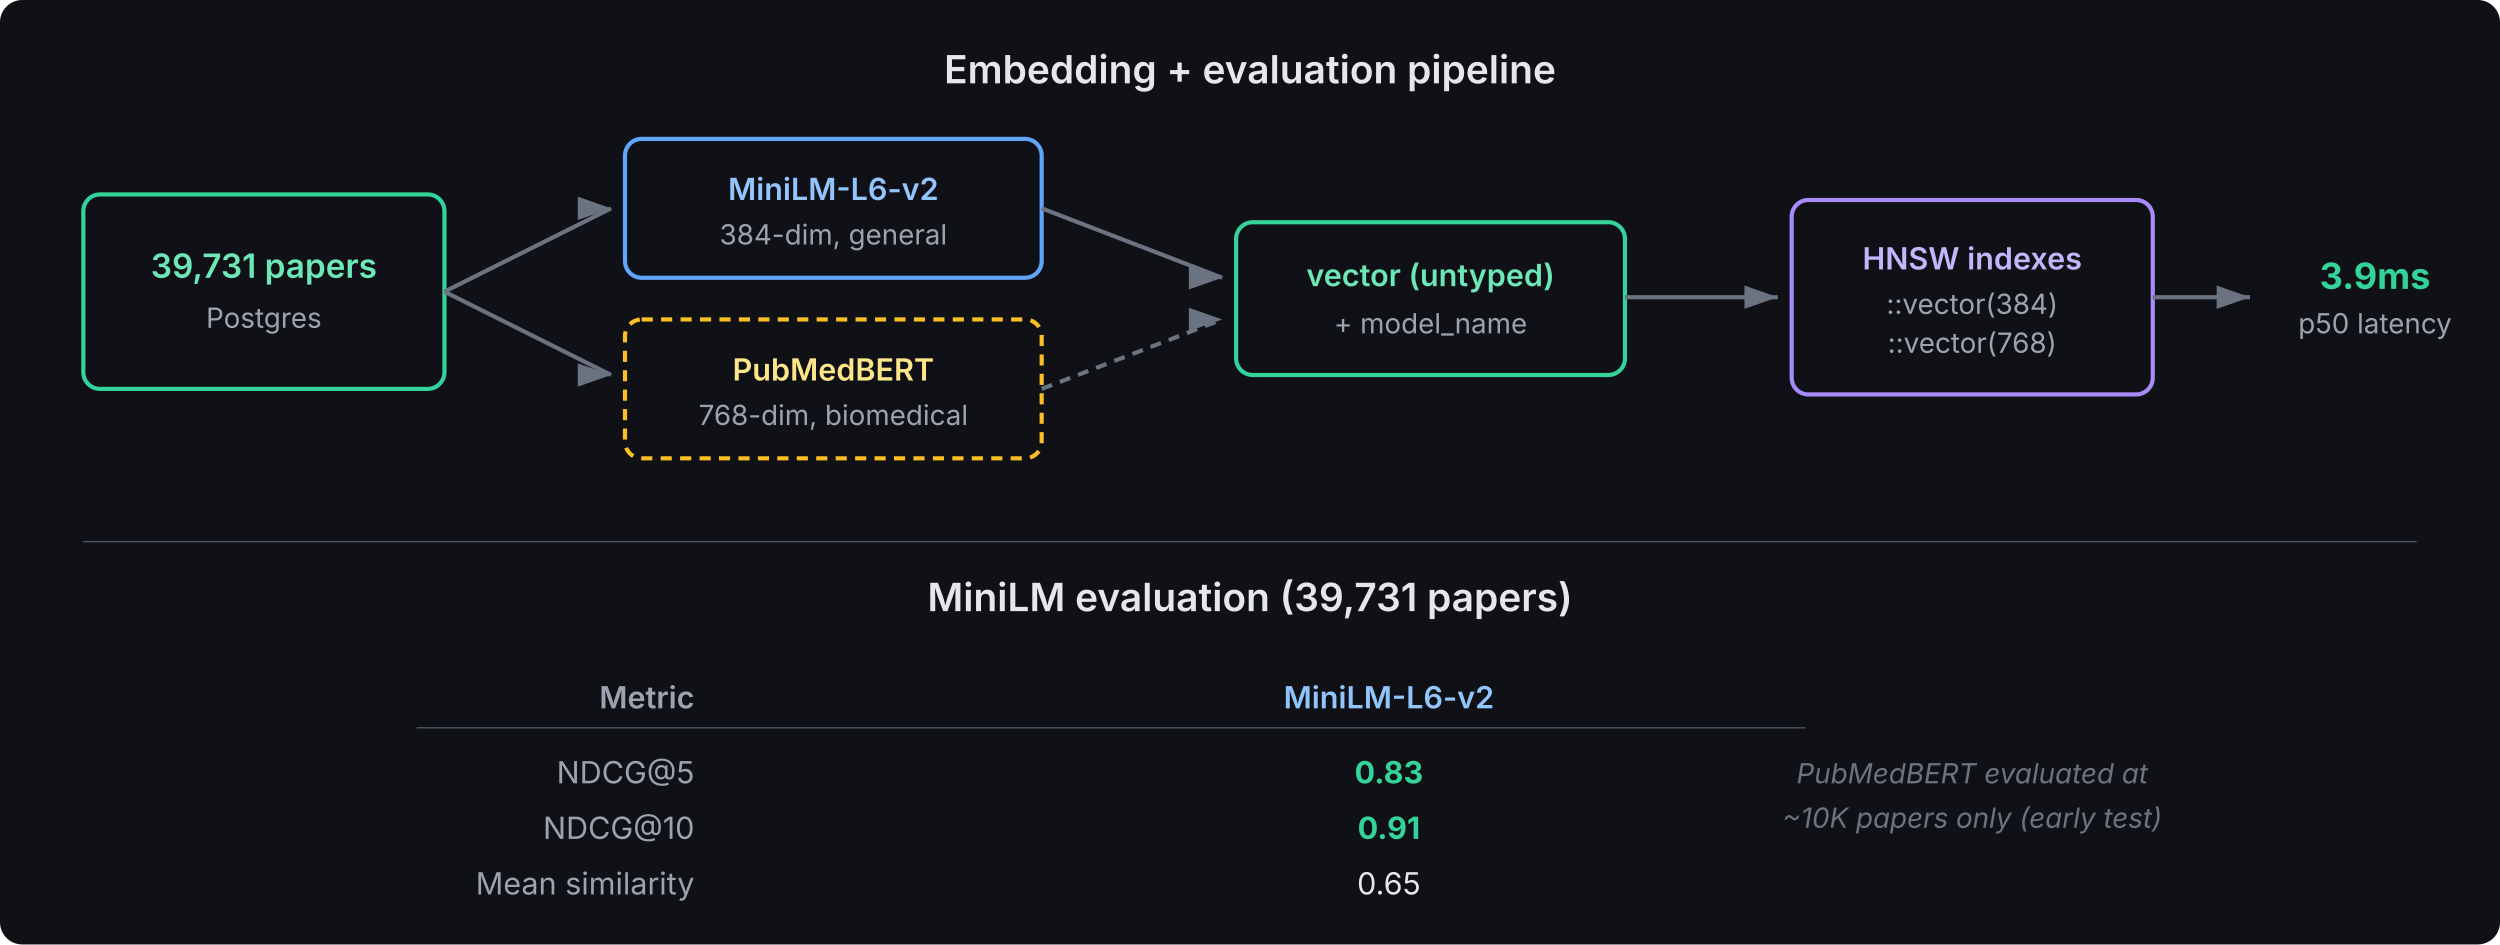
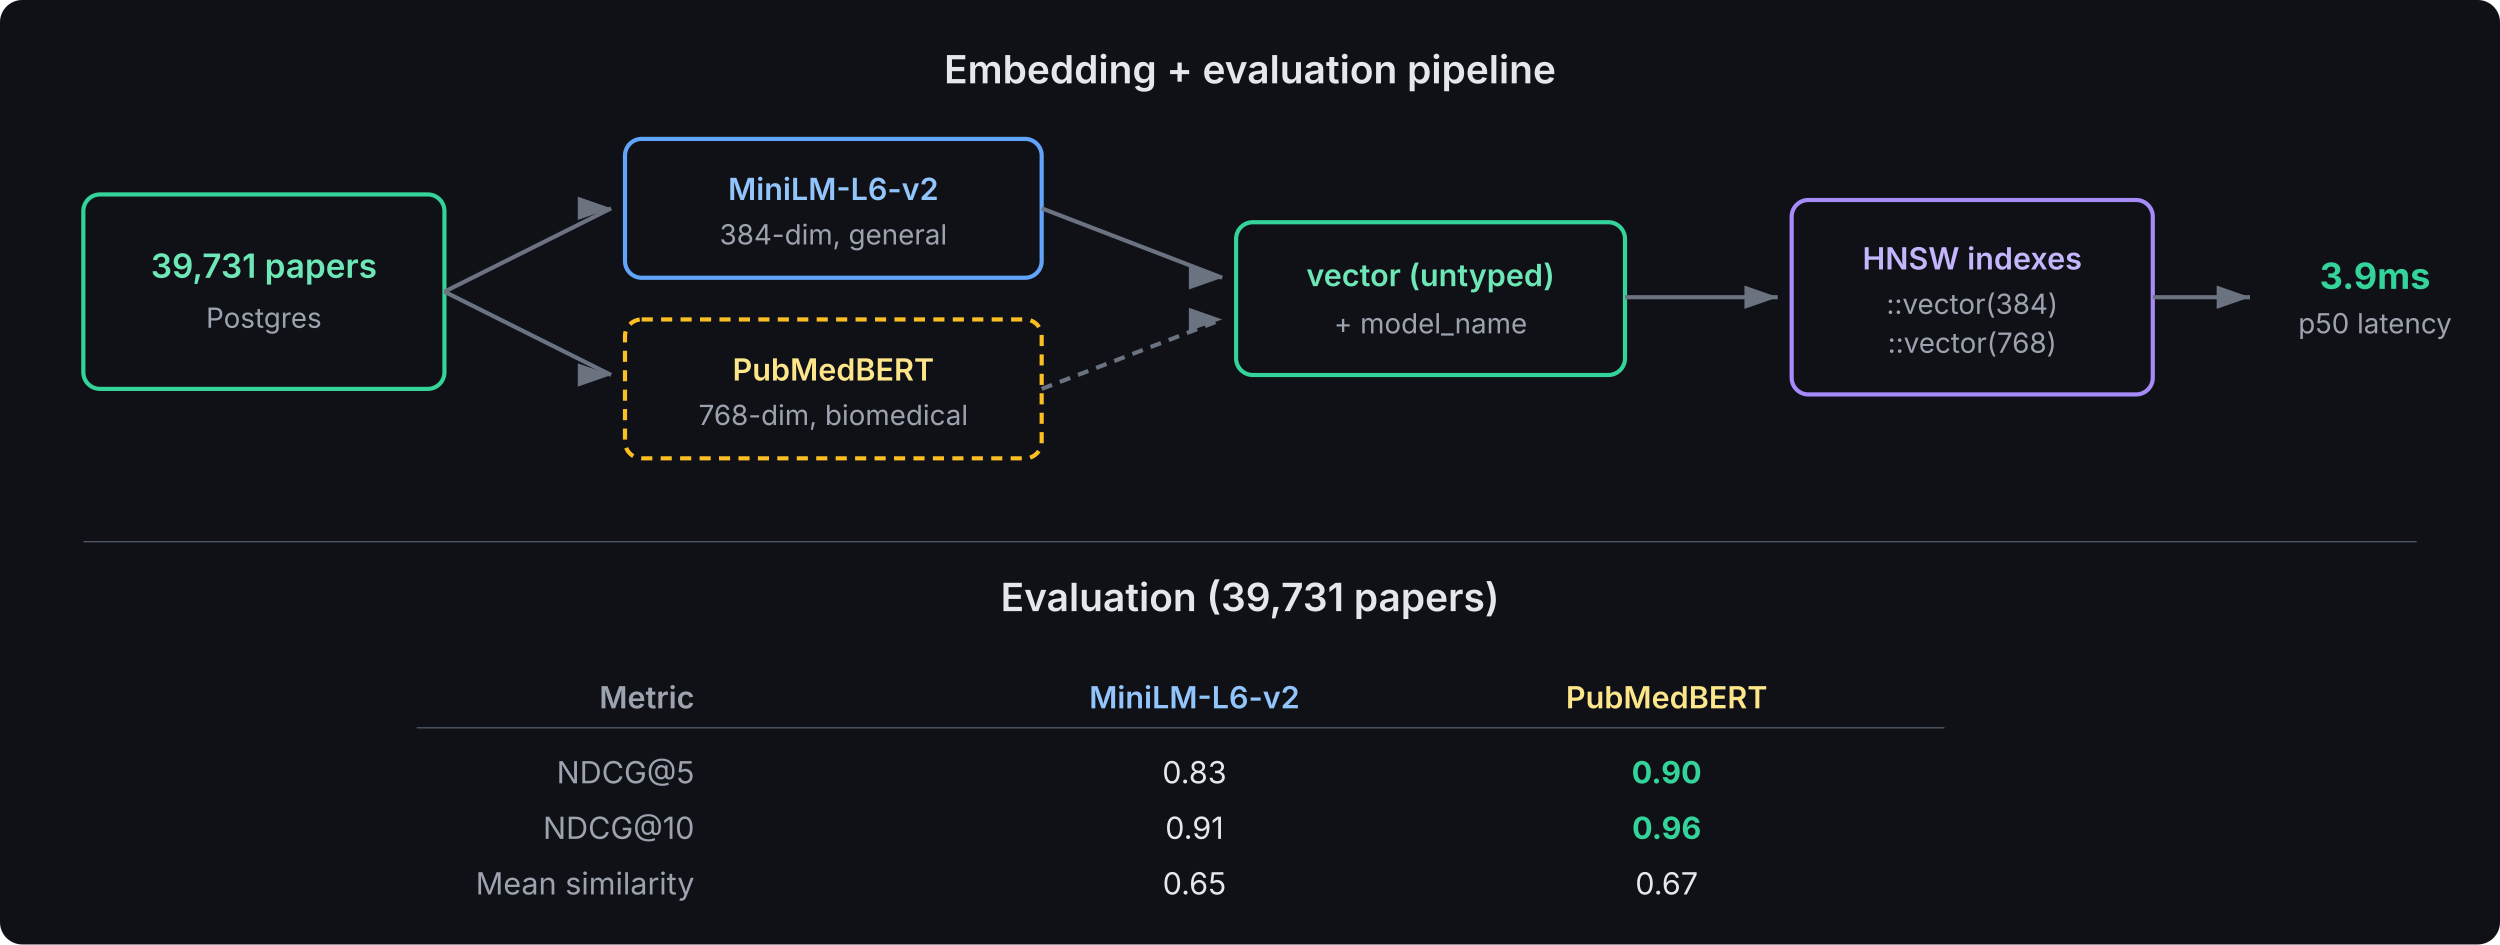
<svg xmlns="http://www.w3.org/2000/svg" viewBox="0 0 900 340" font-family="system-ui, -apple-system, sans-serif">
  <defs>
    <marker id="arr" viewBox="0 0 10 7" refX="10" refY="3.5" markerWidth="8" markerHeight="6" orient="auto-start-auto">
      <path d="M 0 0 L 10 3.5 L 0 7 z" fill="#6b7280" />
    </marker>
  </defs>
  <rect width="900" height="340" fill="#0f1117" rx="8" />
  <text x="450" y="30" text-anchor="middle" fill="#e5e7eb" font-size="14" font-weight="600">Embedding + evaluation pipeline</text>
  <rect x="30" y="70" width="130" height="70" rx="6" fill="none" stroke="#34d399" stroke-width="1.5" />
  <text x="95" y="100" text-anchor="middle" fill="#6ee7b7" font-size="12" font-weight="600">39,731 papers</text>
  <text x="95" y="118" text-anchor="middle" fill="#9ca3af" font-size="10">Postgres</text>
  <line x1="160" y1="105" x2="220" y2="75" stroke="#6b7280" stroke-width="1.5" marker-end="url(#arr)" />
  <line x1="160" y1="105" x2="220" y2="135" stroke="#6b7280" stroke-width="1.5" marker-end="url(#arr)" />
  <rect x="225" y="50" width="150" height="50" rx="6" fill="none" stroke="#60a5fa" stroke-width="1.5" />
  <text x="300" y="72" text-anchor="middle" fill="#93c5fd" font-size="11" font-weight="600">MiniLM-L6-v2</text>
  <text x="300" y="88" text-anchor="middle" fill="#9ca3af" font-size="10">384-dim, general</text>
  <rect x="225" y="115" width="150" height="50" rx="6" fill="none" stroke="#fbbf24" stroke-width="1.5" stroke-dasharray="4,3" />
  <text x="300" y="137" text-anchor="middle" fill="#fde68a" font-size="11" font-weight="600">PubMedBERT</text>
  <text x="300" y="153" text-anchor="middle" fill="#9ca3af" font-size="10">768-dim, biomedical</text>
  <line x1="375" y1="75" x2="440" y2="100" stroke="#6b7280" stroke-width="1.5" marker-end="url(#arr)" />
  <line x1="375" y1="140" x2="440" y2="115" stroke="#6b7280" stroke-width="1.5" stroke-dasharray="4,3" marker-end="url(#arr)" />
  <rect x="445" y="80" width="140" height="55" rx="6" fill="none" stroke="#34d399" stroke-width="1.5" />
  <text x="515" y="103" text-anchor="middle" fill="#6ee7b7" font-size="11" font-weight="600">vector (untyped)</text>
  <text x="515" y="120" text-anchor="middle" fill="#9ca3af" font-size="10">+ model_name</text>
  <line x1="585" y1="107" x2="640" y2="107" stroke="#6b7280" stroke-width="1.5" marker-end="url(#arr)" />
  <rect x="645" y="72" width="130" height="70" rx="6" fill="none" stroke="#a78bfa" stroke-width="1.5" />
  <text x="710" y="97" text-anchor="middle" fill="#c4b5fd" font-size="11" font-weight="600">HNSW indexes</text>
  <text x="710" y="113" text-anchor="middle" fill="#9ca3af" font-size="10">::vector(384)</text>
  <text x="710" y="127" text-anchor="middle" fill="#9ca3af" font-size="10">::vector(768)</text>
  <line x1="775" y1="107" x2="810" y2="107" stroke="#6b7280" stroke-width="1.5" marker-end="url(#arr)" />
  <text x="855" y="104" text-anchor="middle" fill="#34d399" font-size="13" font-weight="700">3.9ms</text>
  <text x="855" y="120" text-anchor="middle" fill="#9ca3af" font-size="10">p50 latency</text>
  <line x1="30" y1="195" x2="870" y2="195" stroke="#4b5563" stroke-width="0.5" />
-   <text x="450" y="220" text-anchor="middle" fill="#e5e7eb" font-size="14" font-weight="600">MiniLM evaluation (39,731 papers)</text>
+   <text x="450" y="220" text-anchor="middle" fill="#e5e7eb" font-size="14" font-weight="600">Evaluation (39,731 papers)</text>
  <text x="250" y="255" text-anchor="end" fill="#9ca3af" font-size="11" font-weight="600">Metric</text>
-   <text x="500" y="255" text-anchor="middle" fill="#93c5fd" font-size="11" font-weight="600">MiniLM-L6-v2</text>
-   <line x1="150" y1="262" x2="650" y2="262" stroke="#4b5563" stroke-width="0.5" />
+   <text x="430" y="255" text-anchor="middle" fill="#93c5fd" font-size="11" font-weight="600">MiniLM-L6-v2</text>
+   <text x="600" y="255" text-anchor="middle" fill="#fde68a" font-size="11" font-weight="600">PubMedBERT</text>
+   <line x1="150" y1="262" x2="700" y2="262" stroke="#4b5563" stroke-width="0.5" />
  <text x="250" y="282" text-anchor="end" fill="#9ca3af" font-size="11">NDCG@5</text>
-   <text x="500" y="282" text-anchor="middle" fill="#34d399" font-size="11" font-weight="700">0.83</text>
+   <text x="430" y="282" text-anchor="middle" fill="#e5e7eb" font-size="11">0.83</text>
+   <text x="600" y="282" text-anchor="middle" fill="#34d399" font-size="11" font-weight="700">0.90</text>
  <text x="250" y="302" text-anchor="end" fill="#9ca3af" font-size="11">NDCG@10</text>
-   <text x="500" y="302" text-anchor="middle" fill="#34d399" font-size="11" font-weight="700">0.91</text>
+   <text x="430" y="302" text-anchor="middle" fill="#e5e7eb" font-size="11">0.91</text>
+   <text x="600" y="302" text-anchor="middle" fill="#34d399" font-size="11" font-weight="700">0.96</text>
  <text x="250" y="322" text-anchor="end" fill="#9ca3af" font-size="11">Mean similarity</text>
-   <text x="500" y="322" text-anchor="middle" fill="#e5e7eb" font-size="11">0.65</text>
-   <text x="710" y="282" text-anchor="middle" fill="#6b7280" font-size="10" font-style="italic">PubMedBERT evaluated at</text>
-   <text x="710" y="298" text-anchor="middle" fill="#6b7280" font-size="10" font-style="italic">~10K papers only (early test)</text>
+   <text x="430" y="322" text-anchor="middle" fill="#e5e7eb" font-size="11">0.65</text>
+   <text x="600" y="322" text-anchor="middle" fill="#e5e7eb" font-size="11">0.67</text>
</svg>
